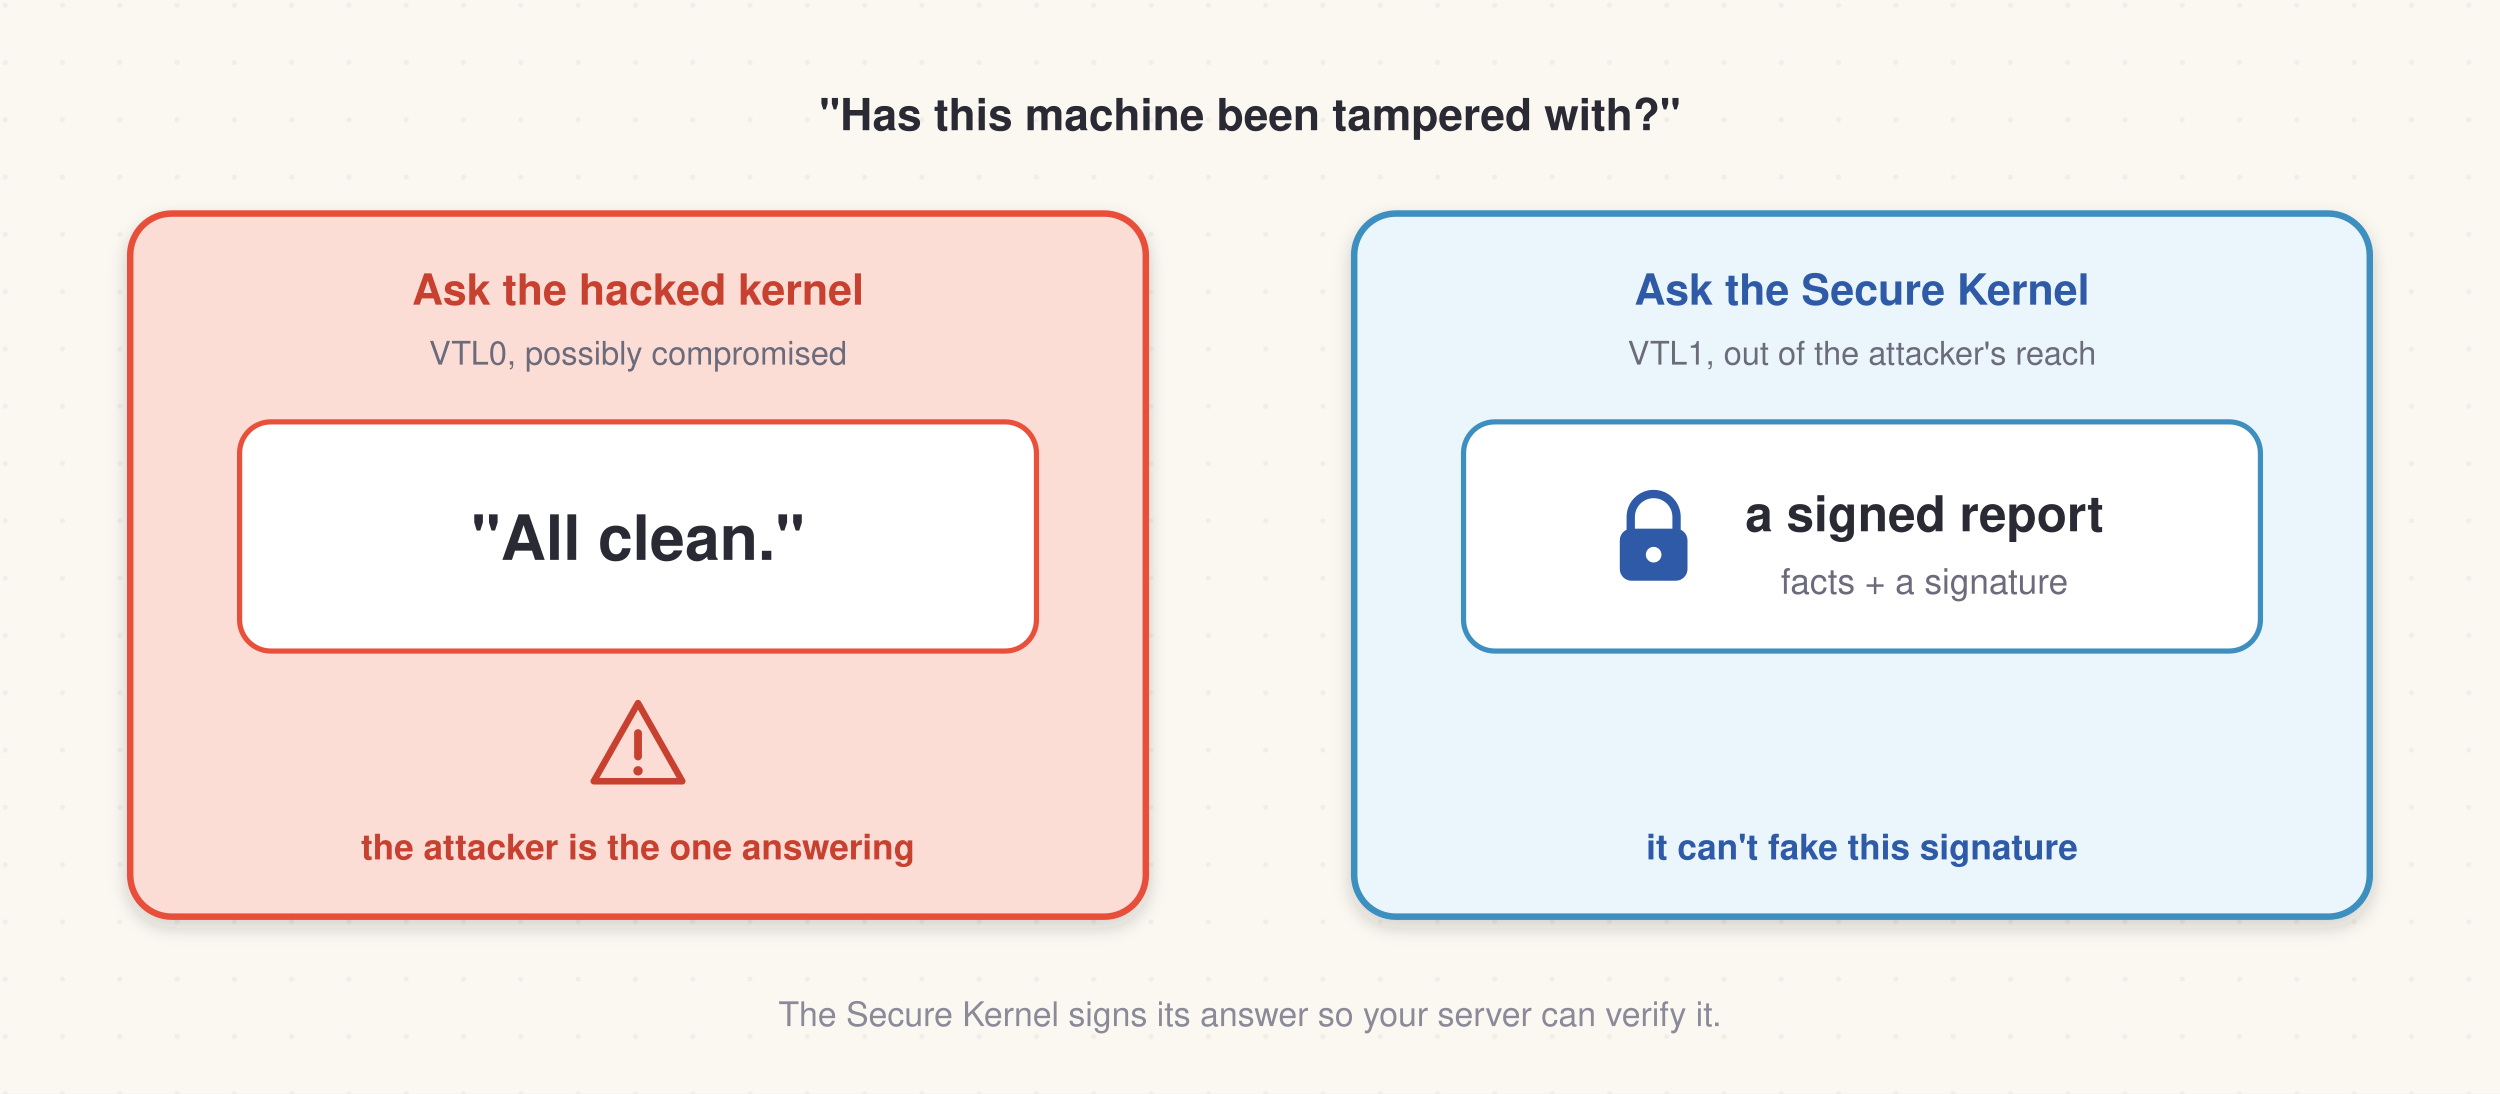
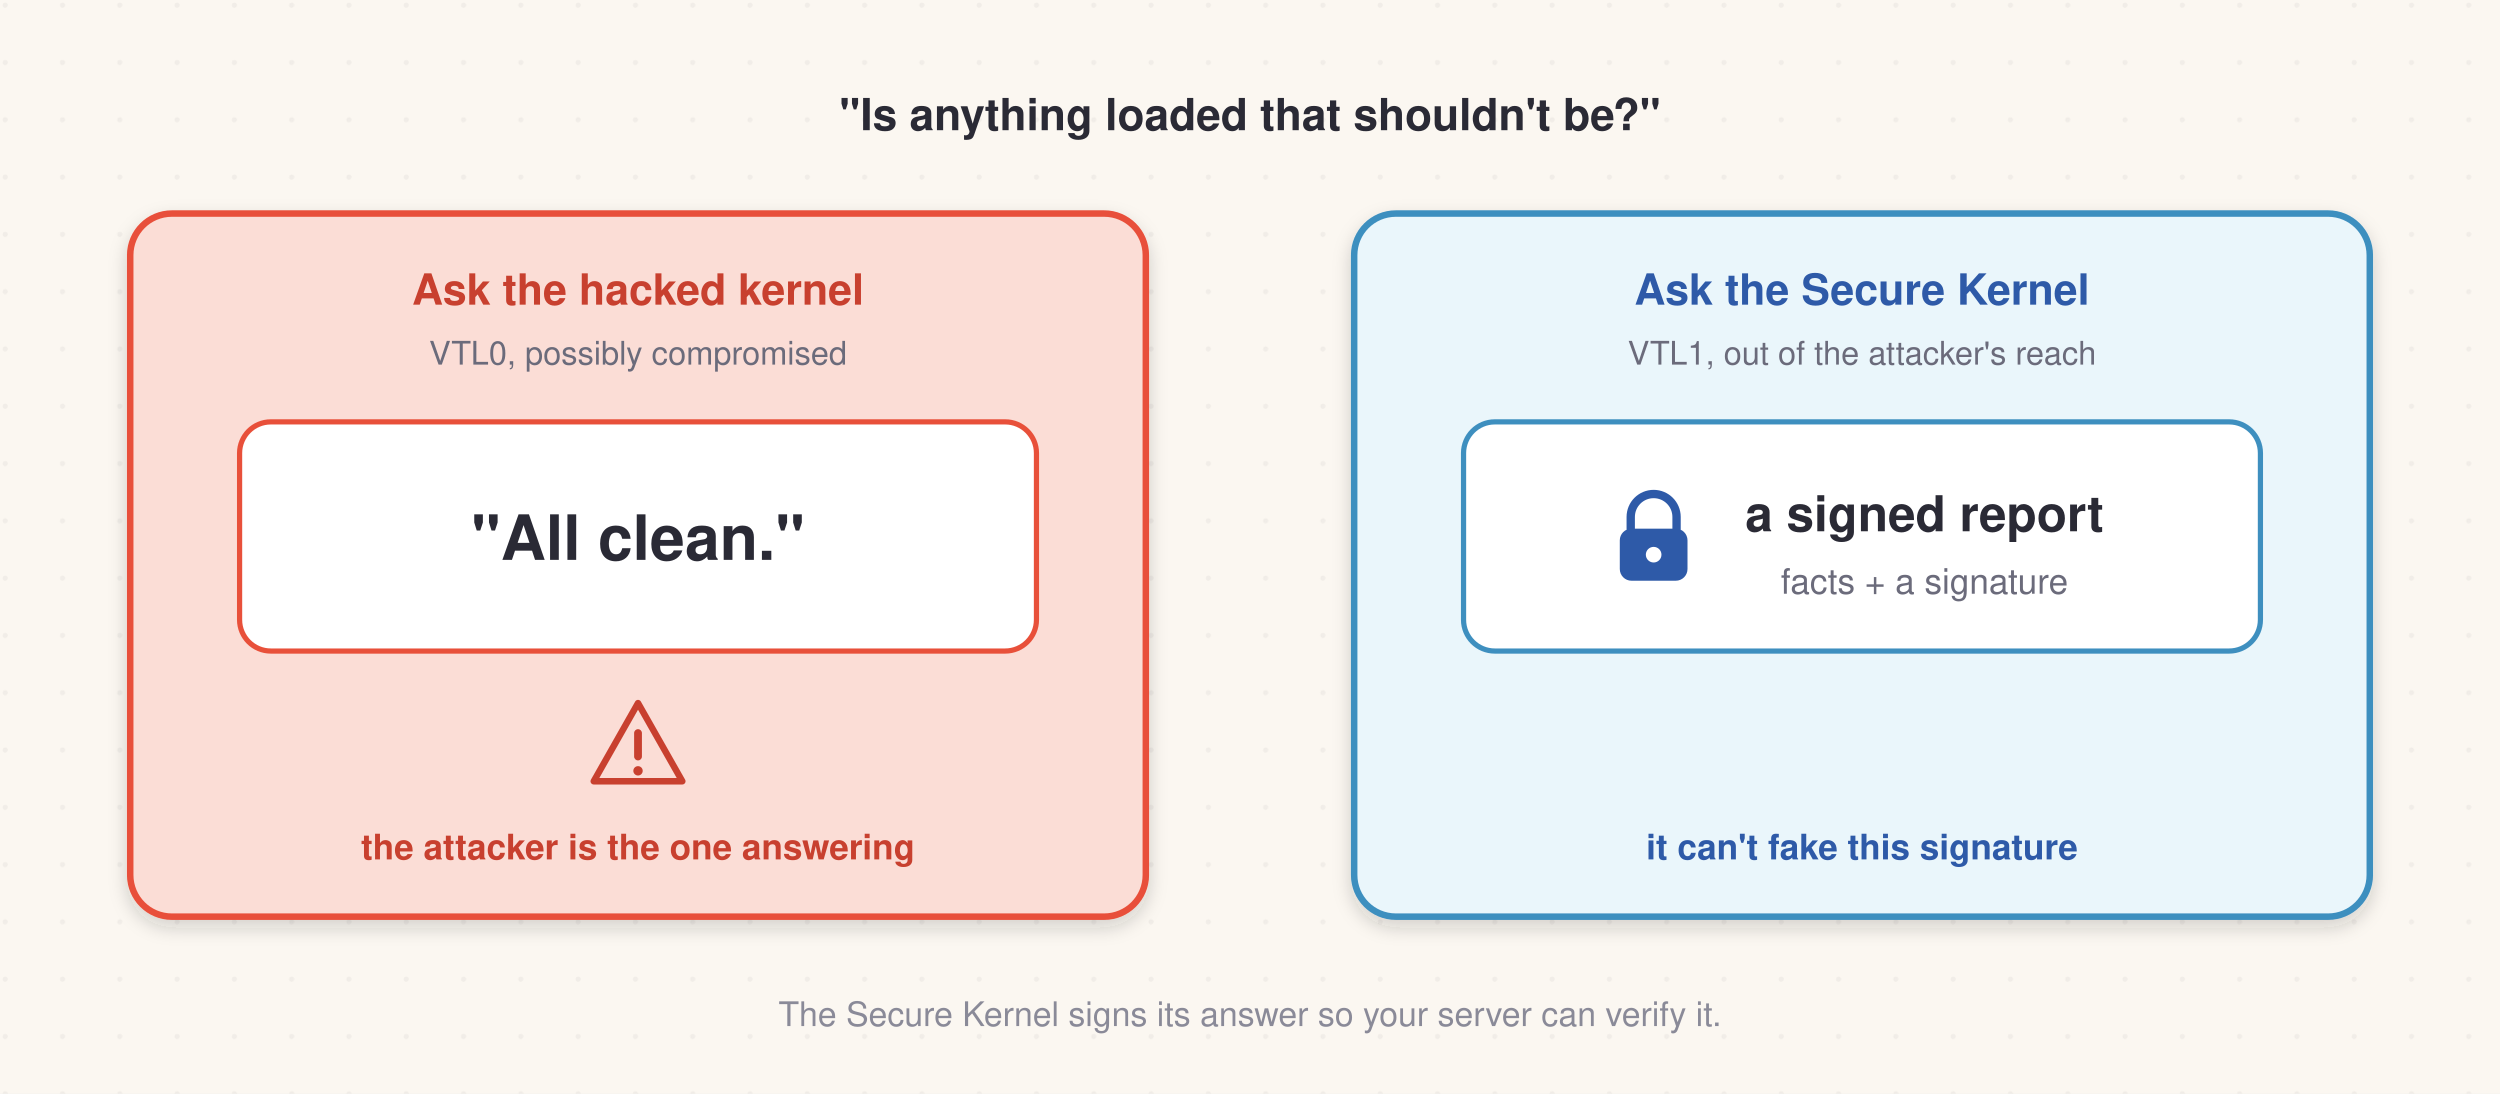
<svg xmlns="http://www.w3.org/2000/svg" viewBox="0 0 960 420" width="960" height="420" font-family="-apple-system, BlinkMacSystemFont, 'Segoe UI', Helvetica, Arial, sans-serif" role="img" aria-labelledby="t d">
  <defs>
    <filter id="soft" x="-30%" y="-30%" width="160%" height="170%">
      <feDropShadow dx="0" dy="3" stdDeviation="3.5" flood-color="#2A2A35" flood-opacity="0.18" />
    </filter>
    <pattern id="paper" width="22" height="22" patternUnits="userSpaceOnUse">
      <circle cx="2" cy="2" r="1" fill="#2A2A35" fill-opacity="0.05" />
    </pattern>
  </defs>
  <rect x="0" y="0" width="960" height="420" fill="#FBF7F1" />
  <rect x="0" y="0" width="960" height="420" fill="url(#paper)" />
-   <text x="480" y="50" text-anchor="middle" font-size="17" font-weight="700" fill="#2A2A35">"Has this machine been tampered with?"</text>
+   <text x="480" y="50" text-anchor="middle" font-size="17" font-weight="700" fill="#2A2A35">"Is anything loaded that shouldn't be?"</text>
  <g filter="url(#soft)">
    <rect x="50" y="82" width="390" height="270" rx="16" fill="#FBDDD6" stroke="#E8503A" stroke-width="2.5" />
  </g>
  <text x="245" y="117" text-anchor="middle" font-size="16.5" font-weight="700" fill="#C8402F">Ask the hacked kernel</text>
  <text x="245" y="140" text-anchor="middle" font-size="12.5" fill="#6B6B7B">VTL0, possibly compromised</text>
  <rect x="92" y="162" width="306" height="88" rx="12" fill="#FFFFFF" stroke="#E8503A" stroke-width="2" />
  <text x="245" y="215" text-anchor="middle" font-size="24" font-weight="700" fill="#2A2A35">"All clean."</text>
  <g transform="translate(228,270)">
    <path d="M17,0 L34,30 L0,30 Z" fill="none" stroke="#C8402F" stroke-width="2.5" stroke-linejoin="round" />
    <rect x="15.5" y="10" width="3" height="12" rx="1.5" fill="#C8402F" />
    <circle cx="17" cy="26" r="1.8" fill="#C8402F" />
  </g>
  <text x="245" y="330" text-anchor="middle" font-size="13.5" font-weight="700" fill="#C8402F">the attacker is the one answering</text>
  <g filter="url(#soft)">
    <rect x="520" y="82" width="390" height="270" rx="16" fill="#EAF6FB" stroke="#3E8FBF" stroke-width="2.5" />
  </g>
  <text x="715" y="117" text-anchor="middle" font-size="16.5" font-weight="700" fill="#2E5AA8">Ask the Secure Kernel</text>
  <text x="715" y="140" text-anchor="middle" font-size="12.5" fill="#6B6B7B">VTL1, out of the attacker's reach</text>
  <rect x="562" y="162" width="306" height="88" rx="12" fill="#FFFFFF" stroke="#3E8FBF" stroke-width="2" />
  <g transform="translate(622,189)">
    <rect x="0" y="14" width="26" height="20" rx="4.5" fill="#2E5AA8" />
    <path d="M4.2,14 V9.5 a8.8,8.8 0 0 1 17.6,0 V14" fill="none" stroke="#2E5AA8" stroke-width="3.2" stroke-linecap="round" />
    <circle cx="13" cy="24" r="3" fill="#FFFFFF" />
  </g>
  <text x="739" y="204" text-anchor="middle" font-size="19" font-weight="700" fill="#2A2A35">a signed report</text>
  <text x="739" y="228" text-anchor="middle" font-size="13.5" fill="#6B6B7B">facts + a signature</text>
  <text x="715" y="330" text-anchor="middle" font-size="13.5" font-weight="700" fill="#2E5AA8">it can't fake this signature</text>
  <text x="480" y="394" text-anchor="middle" font-size="13" fill="#8A8A98">The Secure Kernel signs its answer so your server can verify it.</text>
</svg>
